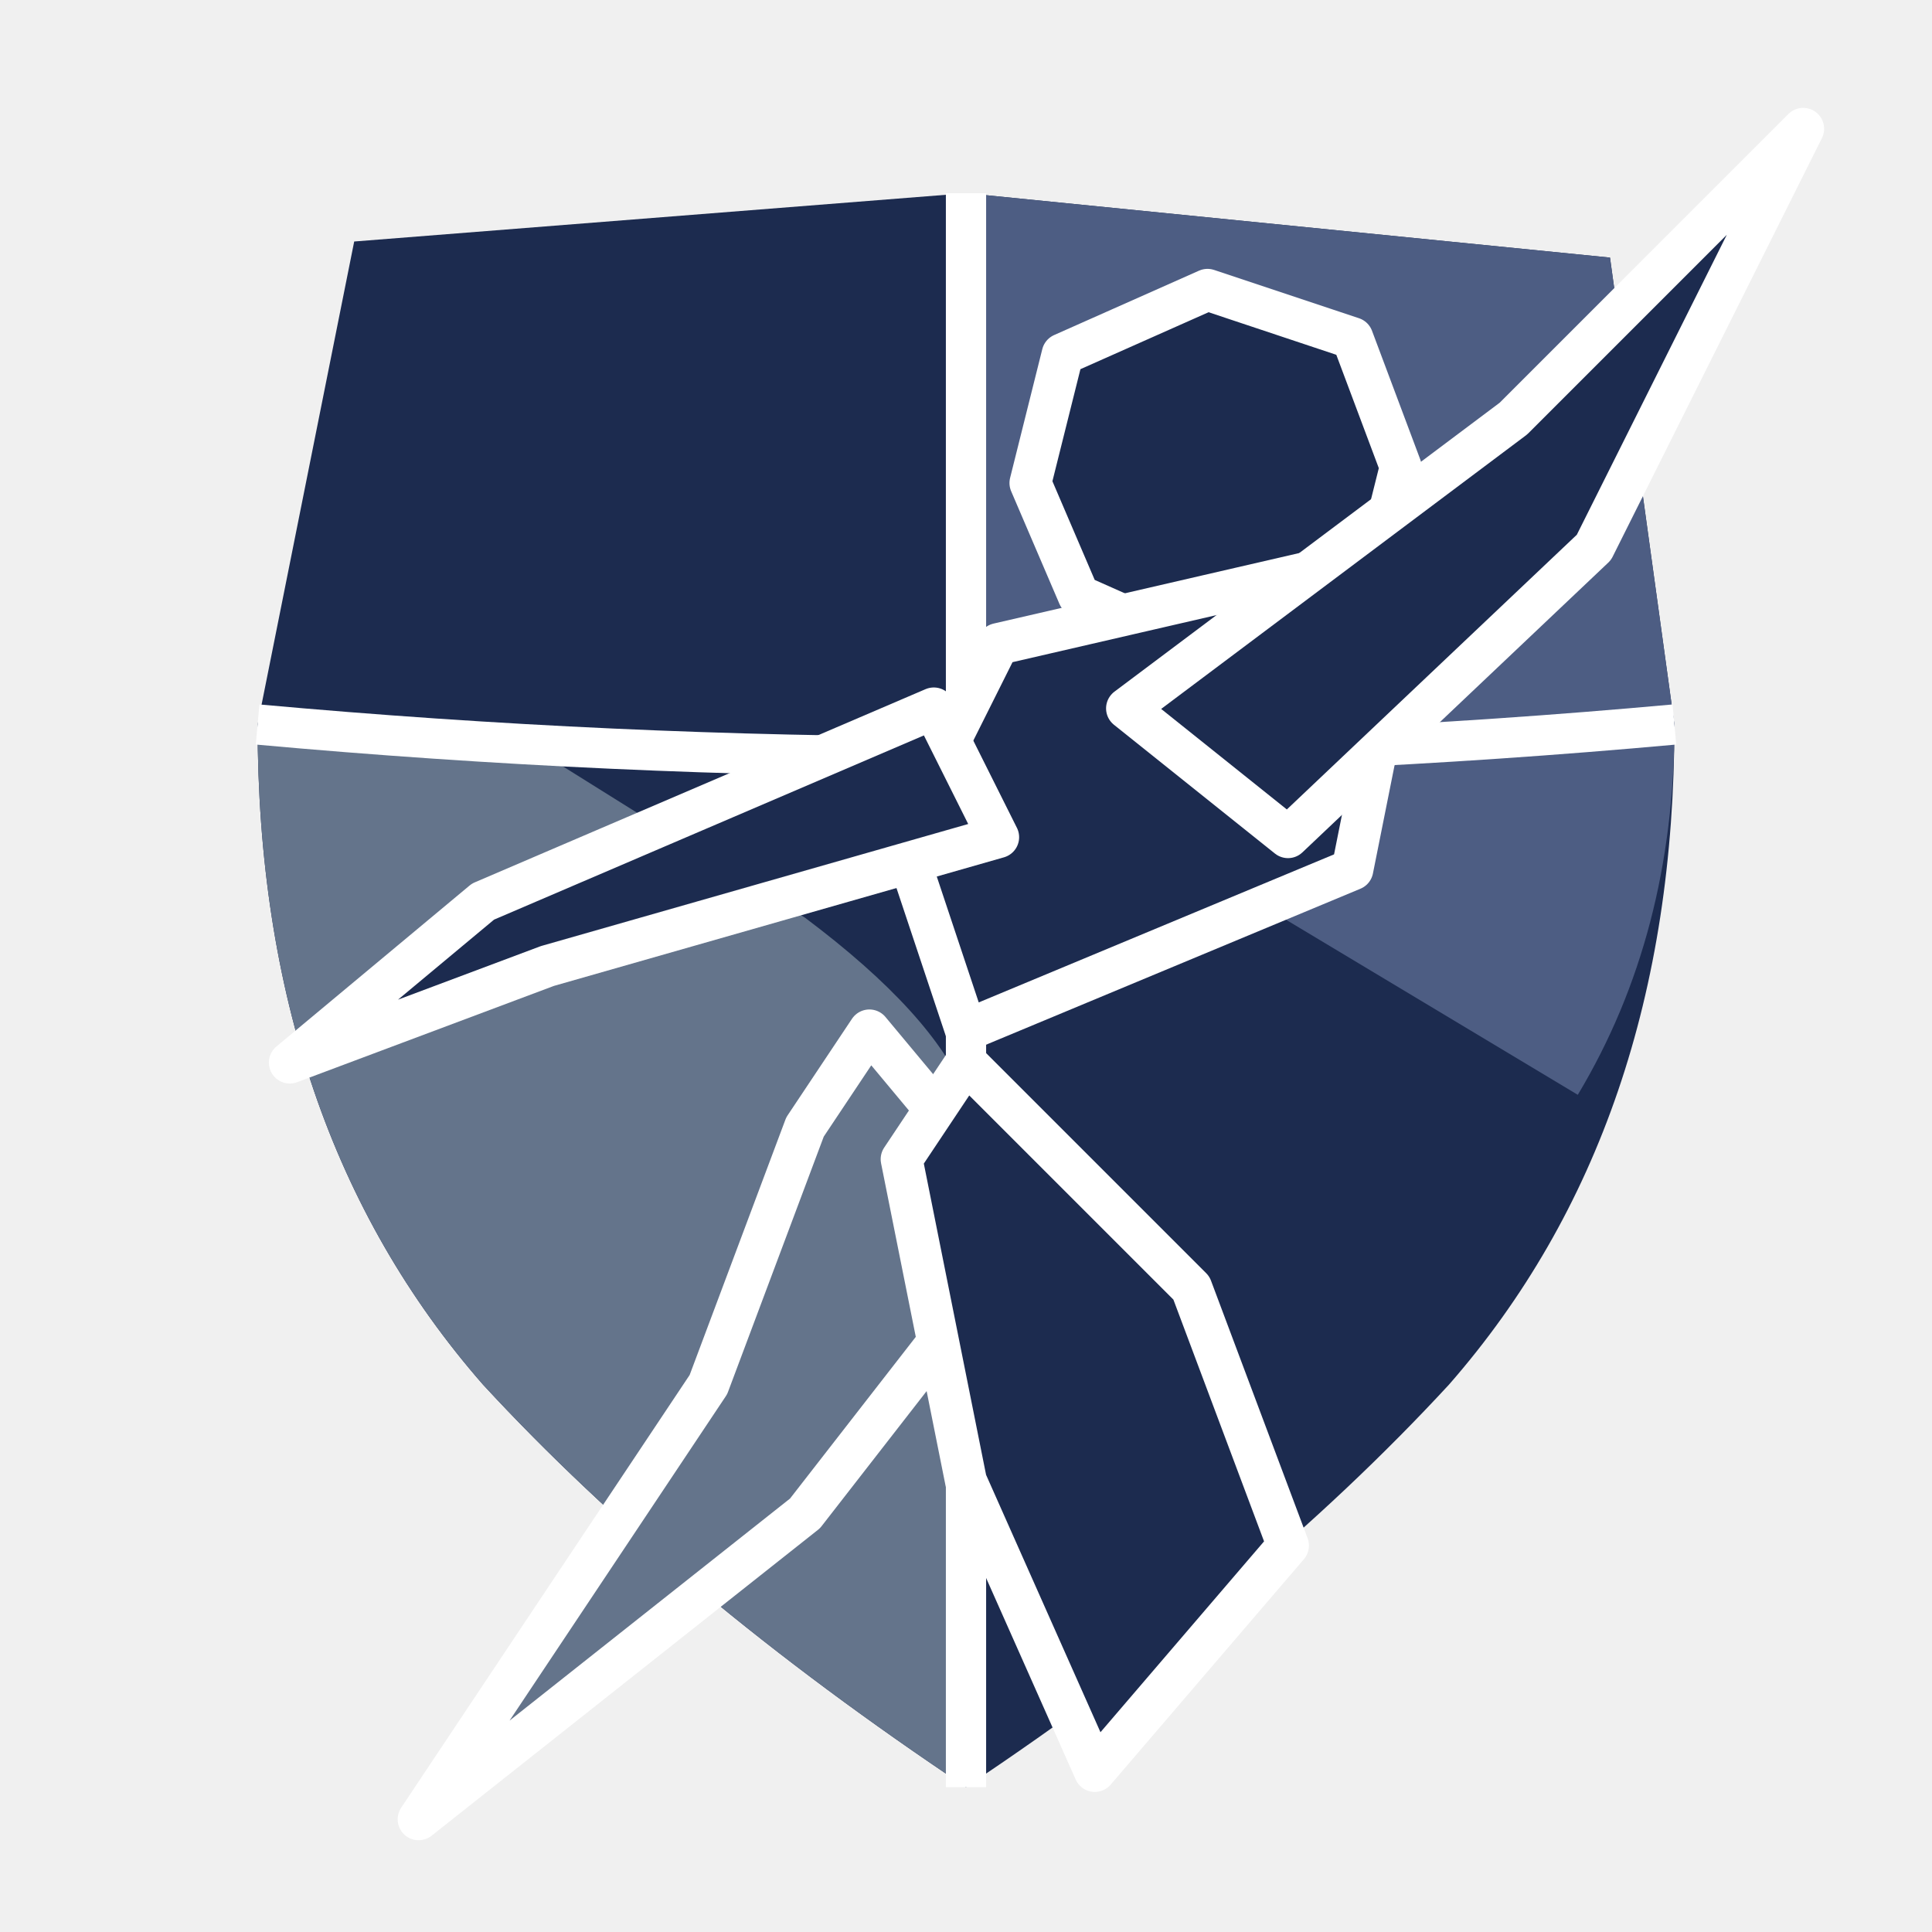
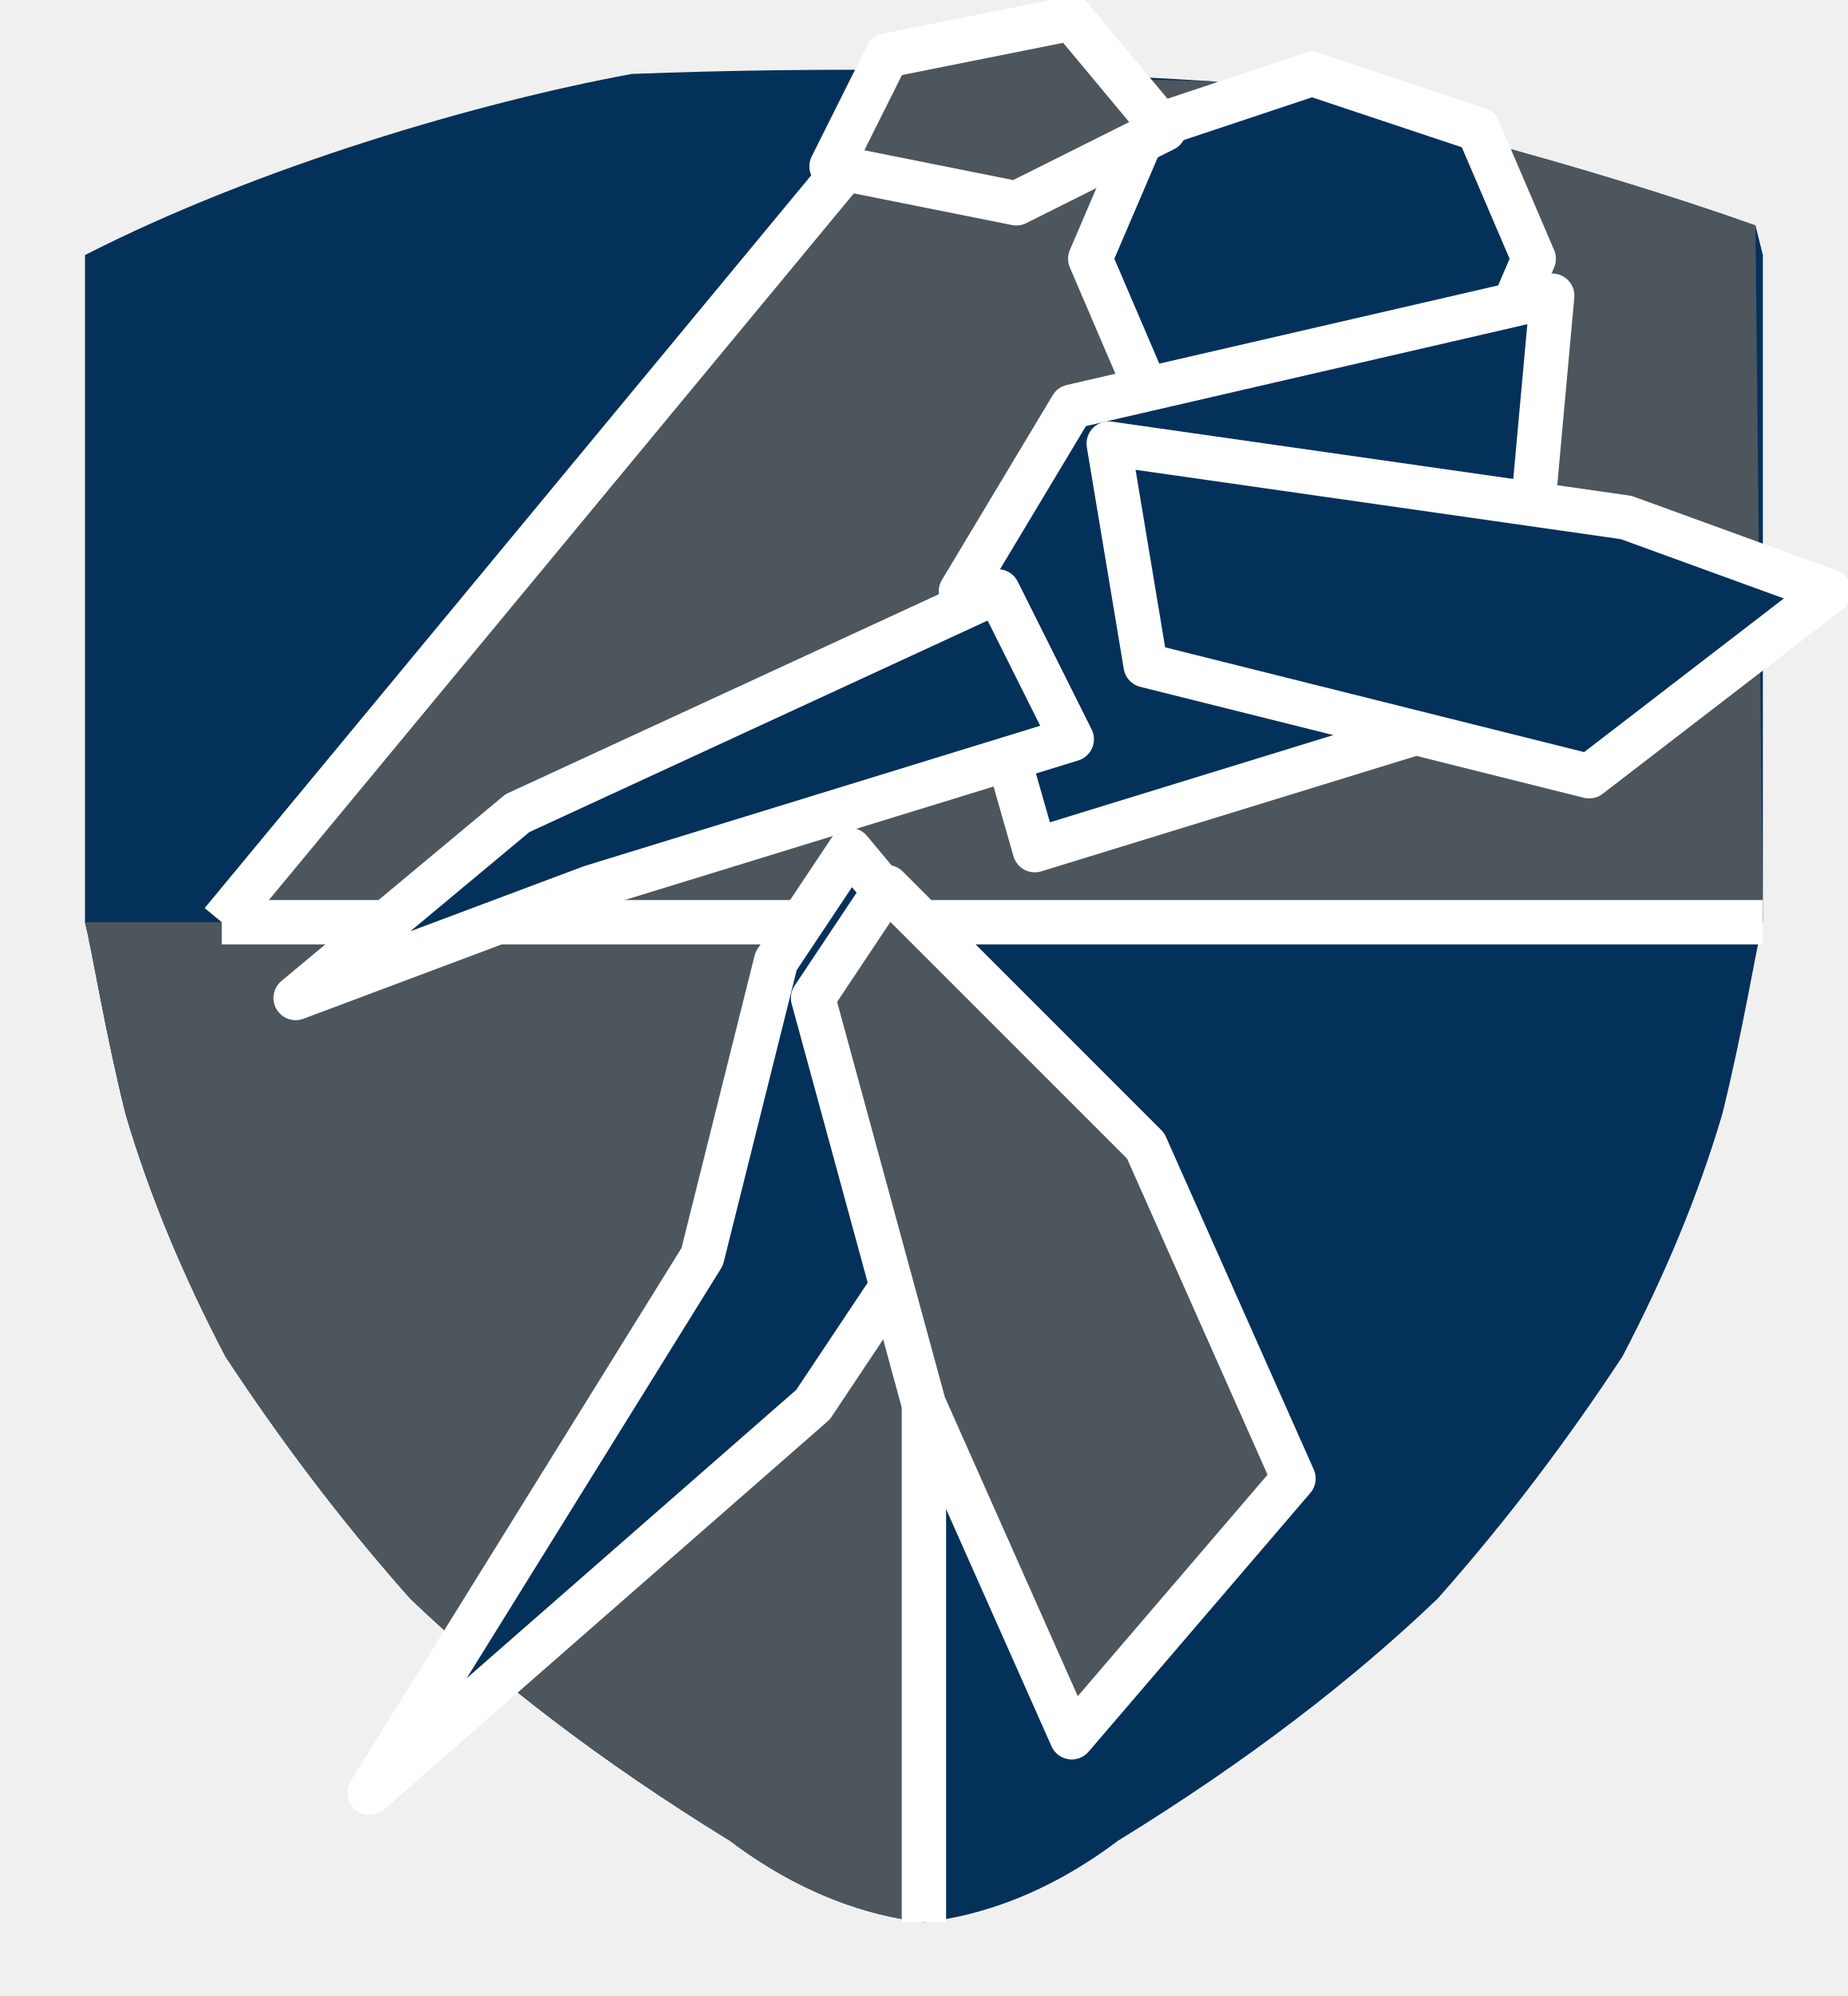
- <svg xmlns="http://www.w3.org/2000/svg" viewBox="0 0 120 120" width="120" height="120" role="img" aria-label="Apex Sports Club">
-   <path d="M22 15 L60 12 L100 16 L104 45 Q104 70 90 86 Q78 99 60 111 Q42 99 30 86 Q16 70 16 45 Z" fill="#1c2b4f" />
-   <path d="M60 12 L100 16 L104 45 Q104 58 98 68 L78 56 Q66 48 60 48 Z" fill="#4d5d83" />
-   <path d="M16 45 L34 47 L50 57 Q58 63 60 68 L60 111 Q42 99 30 86 Q16 70 16 45 Z" fill="#64748b" />
-   <path d="M60 12 L60 111" stroke="#ffffff" stroke-width="2.5" fill="none" />
-   <path d="M16 45 Q60 49 104 45" stroke="#ffffff" stroke-width="2.5" fill="none" />
-   <g stroke="#ffffff" stroke-width="2.6" stroke-linejoin="round">
-     <polygon points="66,22 75,18 84,21 87,29 85,37 76,41 67,37 64,30" fill="#1c2b4f" />
-     <polygon points="62,40 88,34 84,54 60,64 56,52" fill="#1c2b4f" />
-     <polygon points="70,44 94,26 112,8 99,34 80,52" fill="#1c2b4f" />
-     <polygon points="58,44 30,56 18,66 34,60 62,52" fill="#1c2b4f" />
-     <polygon points="54,64 64,76 50,94 26,113 44,86 50,70" fill="#64748b" />
-     <polygon points="60,66 74,80 80,96 68,110 60,92 56,72" fill="#1c2b4f" />
+ <svg xmlns="http://www.w3.org/2000/svg" viewBox="0 0 100 108" width="100" height="108" role="img" aria-label="Apex Sports Club">
+   <path d="M 34.2 4.0            Q 50 3.4 65.6 4.4            C 73 5.5 86 9 95.0 12.2            L 95.4 13.8            L 95.4 49.9            C 95.0 51.5 94.3 55.9 93.2 60.3            C 91.9 64.7 90.1 69.0 87.8 73.4            C 84.9 77.8 81.7 82.1 77.8 86.5            C 73.2 90.9 67.5 95.3 60.5 99.6            C 56 103 52 103.8 50 104            C 48 103.8 44 103 39.5 99.6            C 32.5 95.3 26.8 90.9 22.2 86.5            C 18.3 82.1 15.1 77.8 12.2 73.4            C 9.9 69.0 8.1 64.7 6.8 60.3            C 5.7 55.9 5.0 51.5 4.6 49.9            L 4.6 13.8            C 14 9 26 5.5 34.2 4.0 Z" fill="#04315a" />
+   <path d="M 50 4 L 65.6 4.4 C 73 5.5 86 9 95 12.2 L 95.4 49.9 L 12 49.9 Z" fill="#4d565d" />
+   <path d="M 12 49.9 L 50 49.9 L 50 104 C 48 103.8 44 103 39.5 99.6            C 32.5 95.3 26.8 90.9 22.2 86.5 C 18.3 82.1 15.1 77.8 12.2 73.4            C 9.9 69.0 8.1 64.7 6.8 60.3 C 5.7 55.9 5.0 51.5 4.6 49.9 Z" fill="#4d565d" />
+   <path d="M 50 4 L 12 49.9" stroke="#ffffff" stroke-width="2.4" fill="none" />
+   <path d="M 12 49.9 L 95.4 49.9" stroke="#ffffff" stroke-width="2.4" fill="none" />
+   <path d="M 50 49.9 L 50 104" stroke="#ffffff" stroke-width="2.4" fill="none" />
+   <g stroke="#ffffff" stroke-width="2.4" stroke-linejoin="round">
+     <polygon points="62,7 71,4 80,7 83,14 80,21 71,24 62,21 59,14" fill="#04315a" />
+     <polygon points="58,22 84,16 82,38 56,46 52,32" fill="#04315a" />
+     <polygon points="60,24 88,28 99,32 86,42 62,36" fill="#04315a" />
+     <polygon points="48,3 58,1 63,7 55,11 45,9" fill="#4d565d" />
+     <polygon points="54,32 28,44 16,54 32,48 58,40" fill="#04315a" />
+     <polygon points="46,46 56,58 44,76 20,97 38,68 42,52" fill="#04315a" />
+     <polygon points="48,48 62,62 70,80 58,94 50,76 44,54" fill="#4d565d" />
  </g>
</svg>
